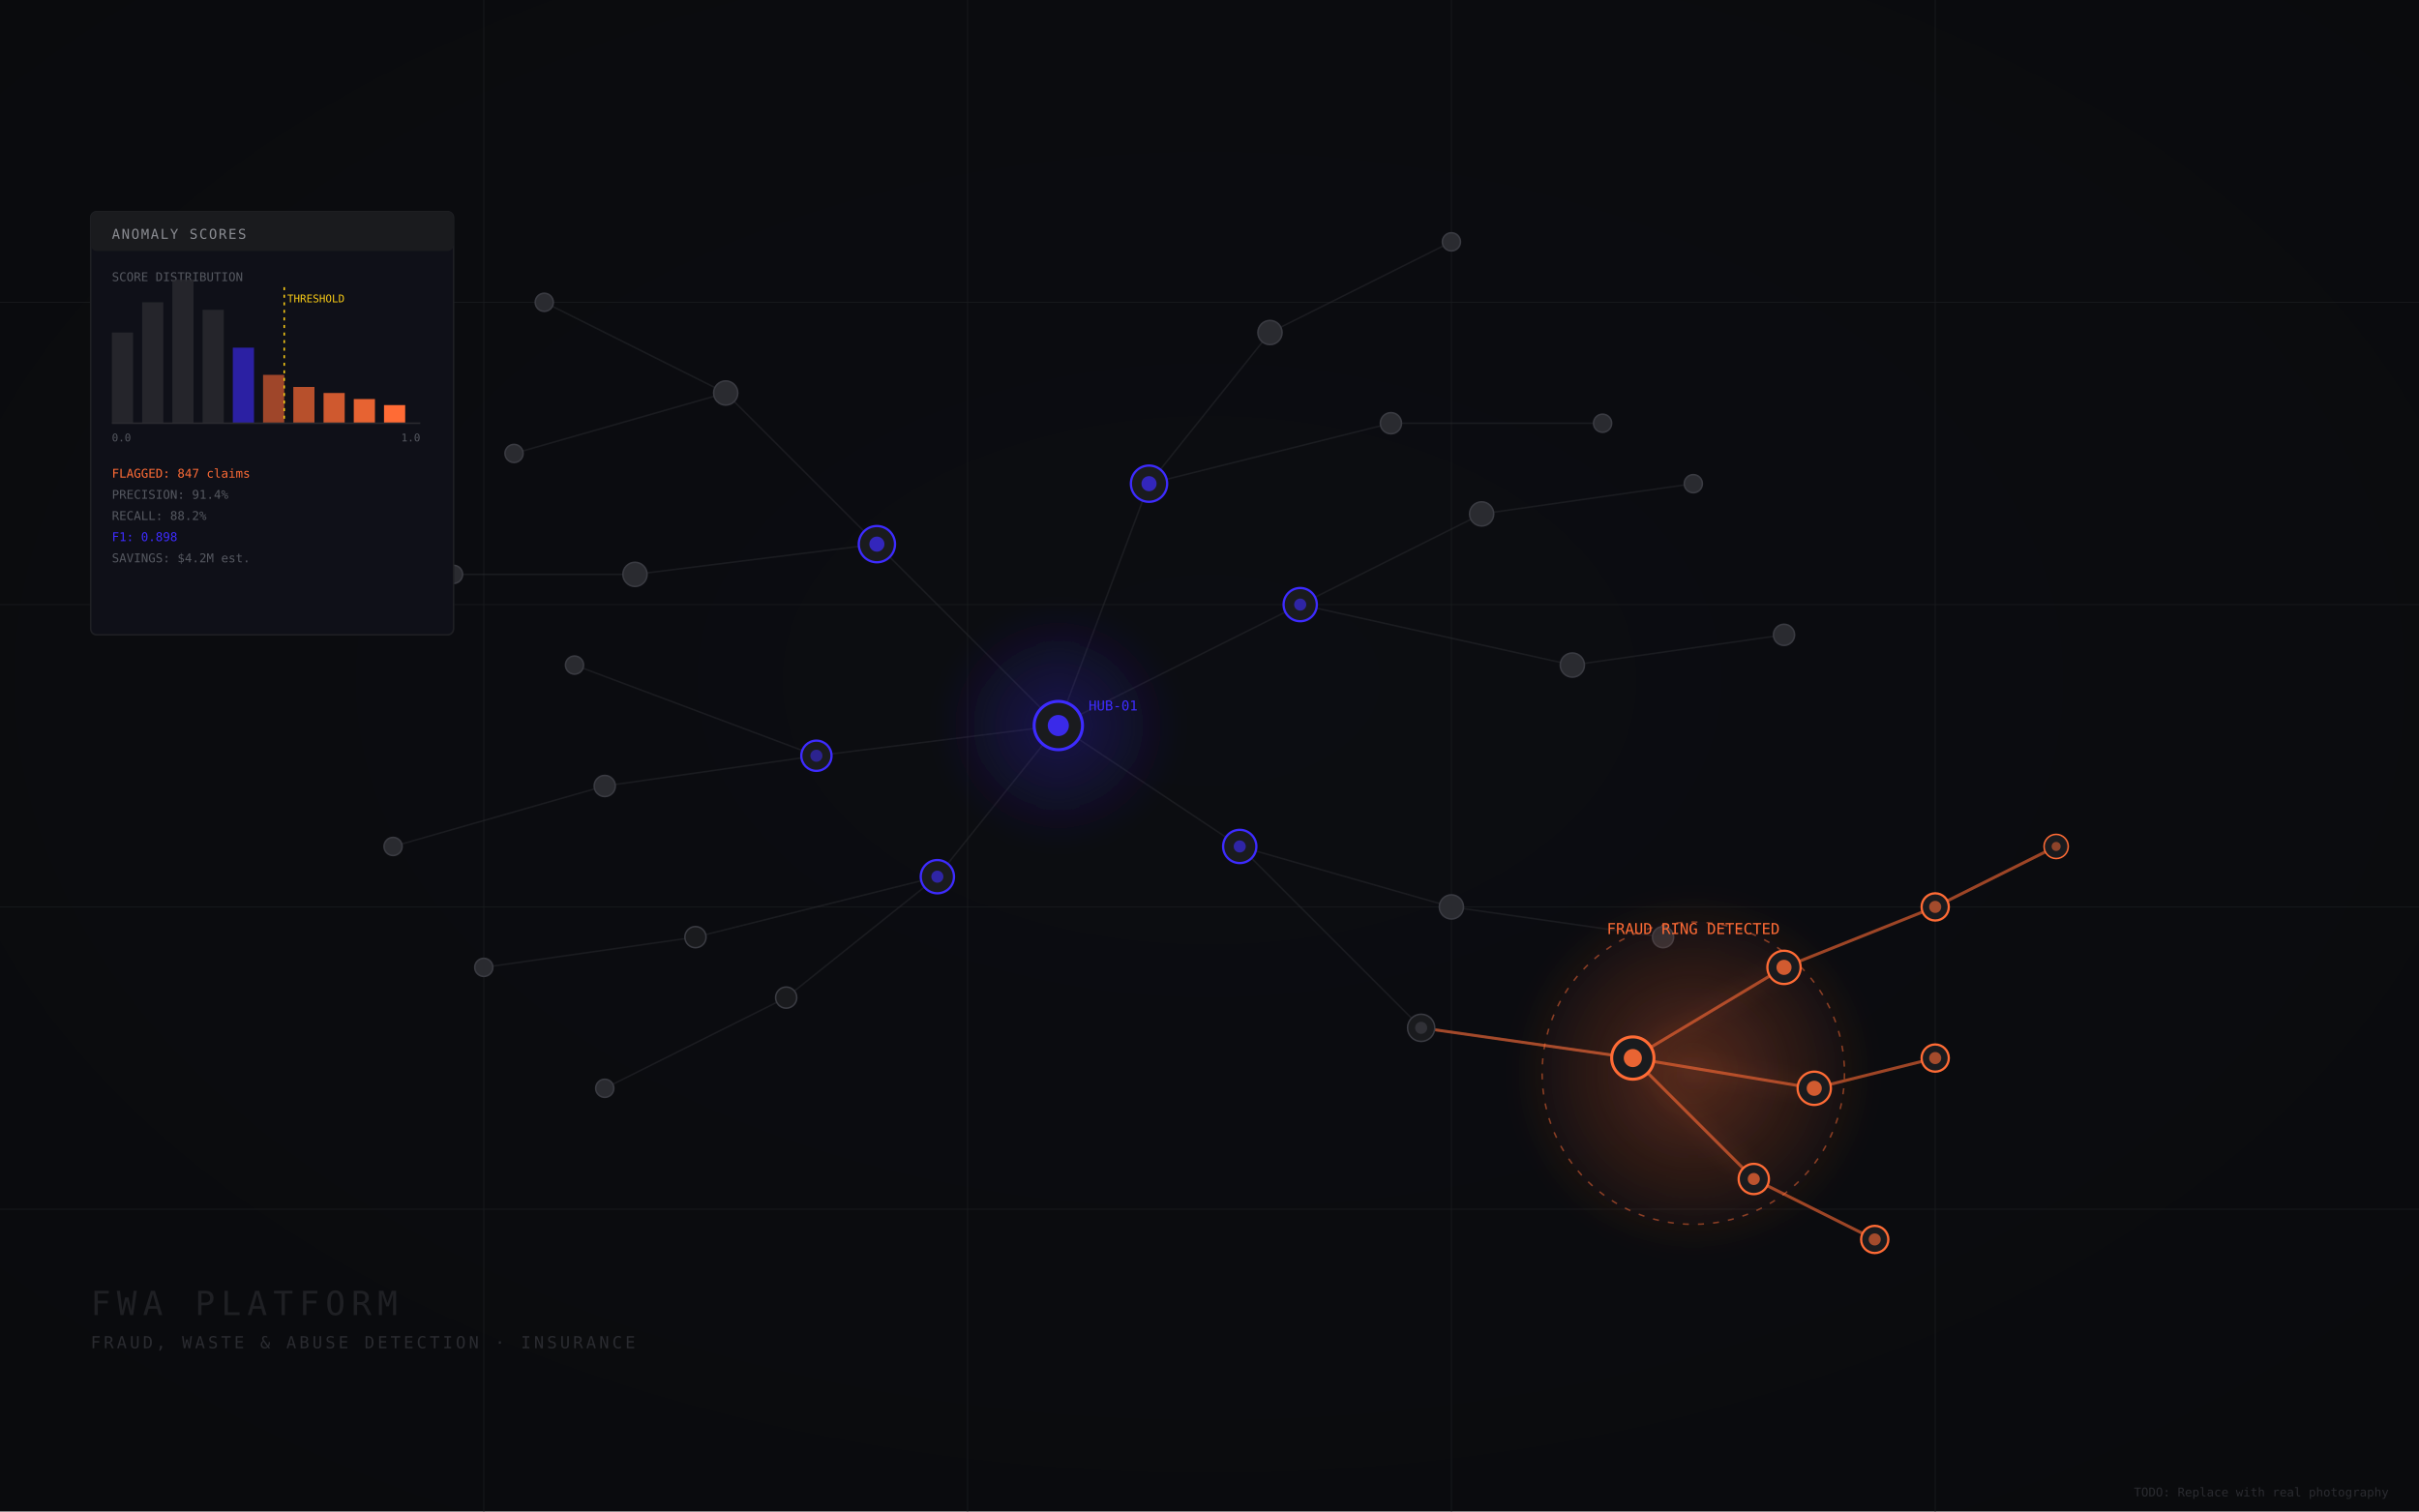
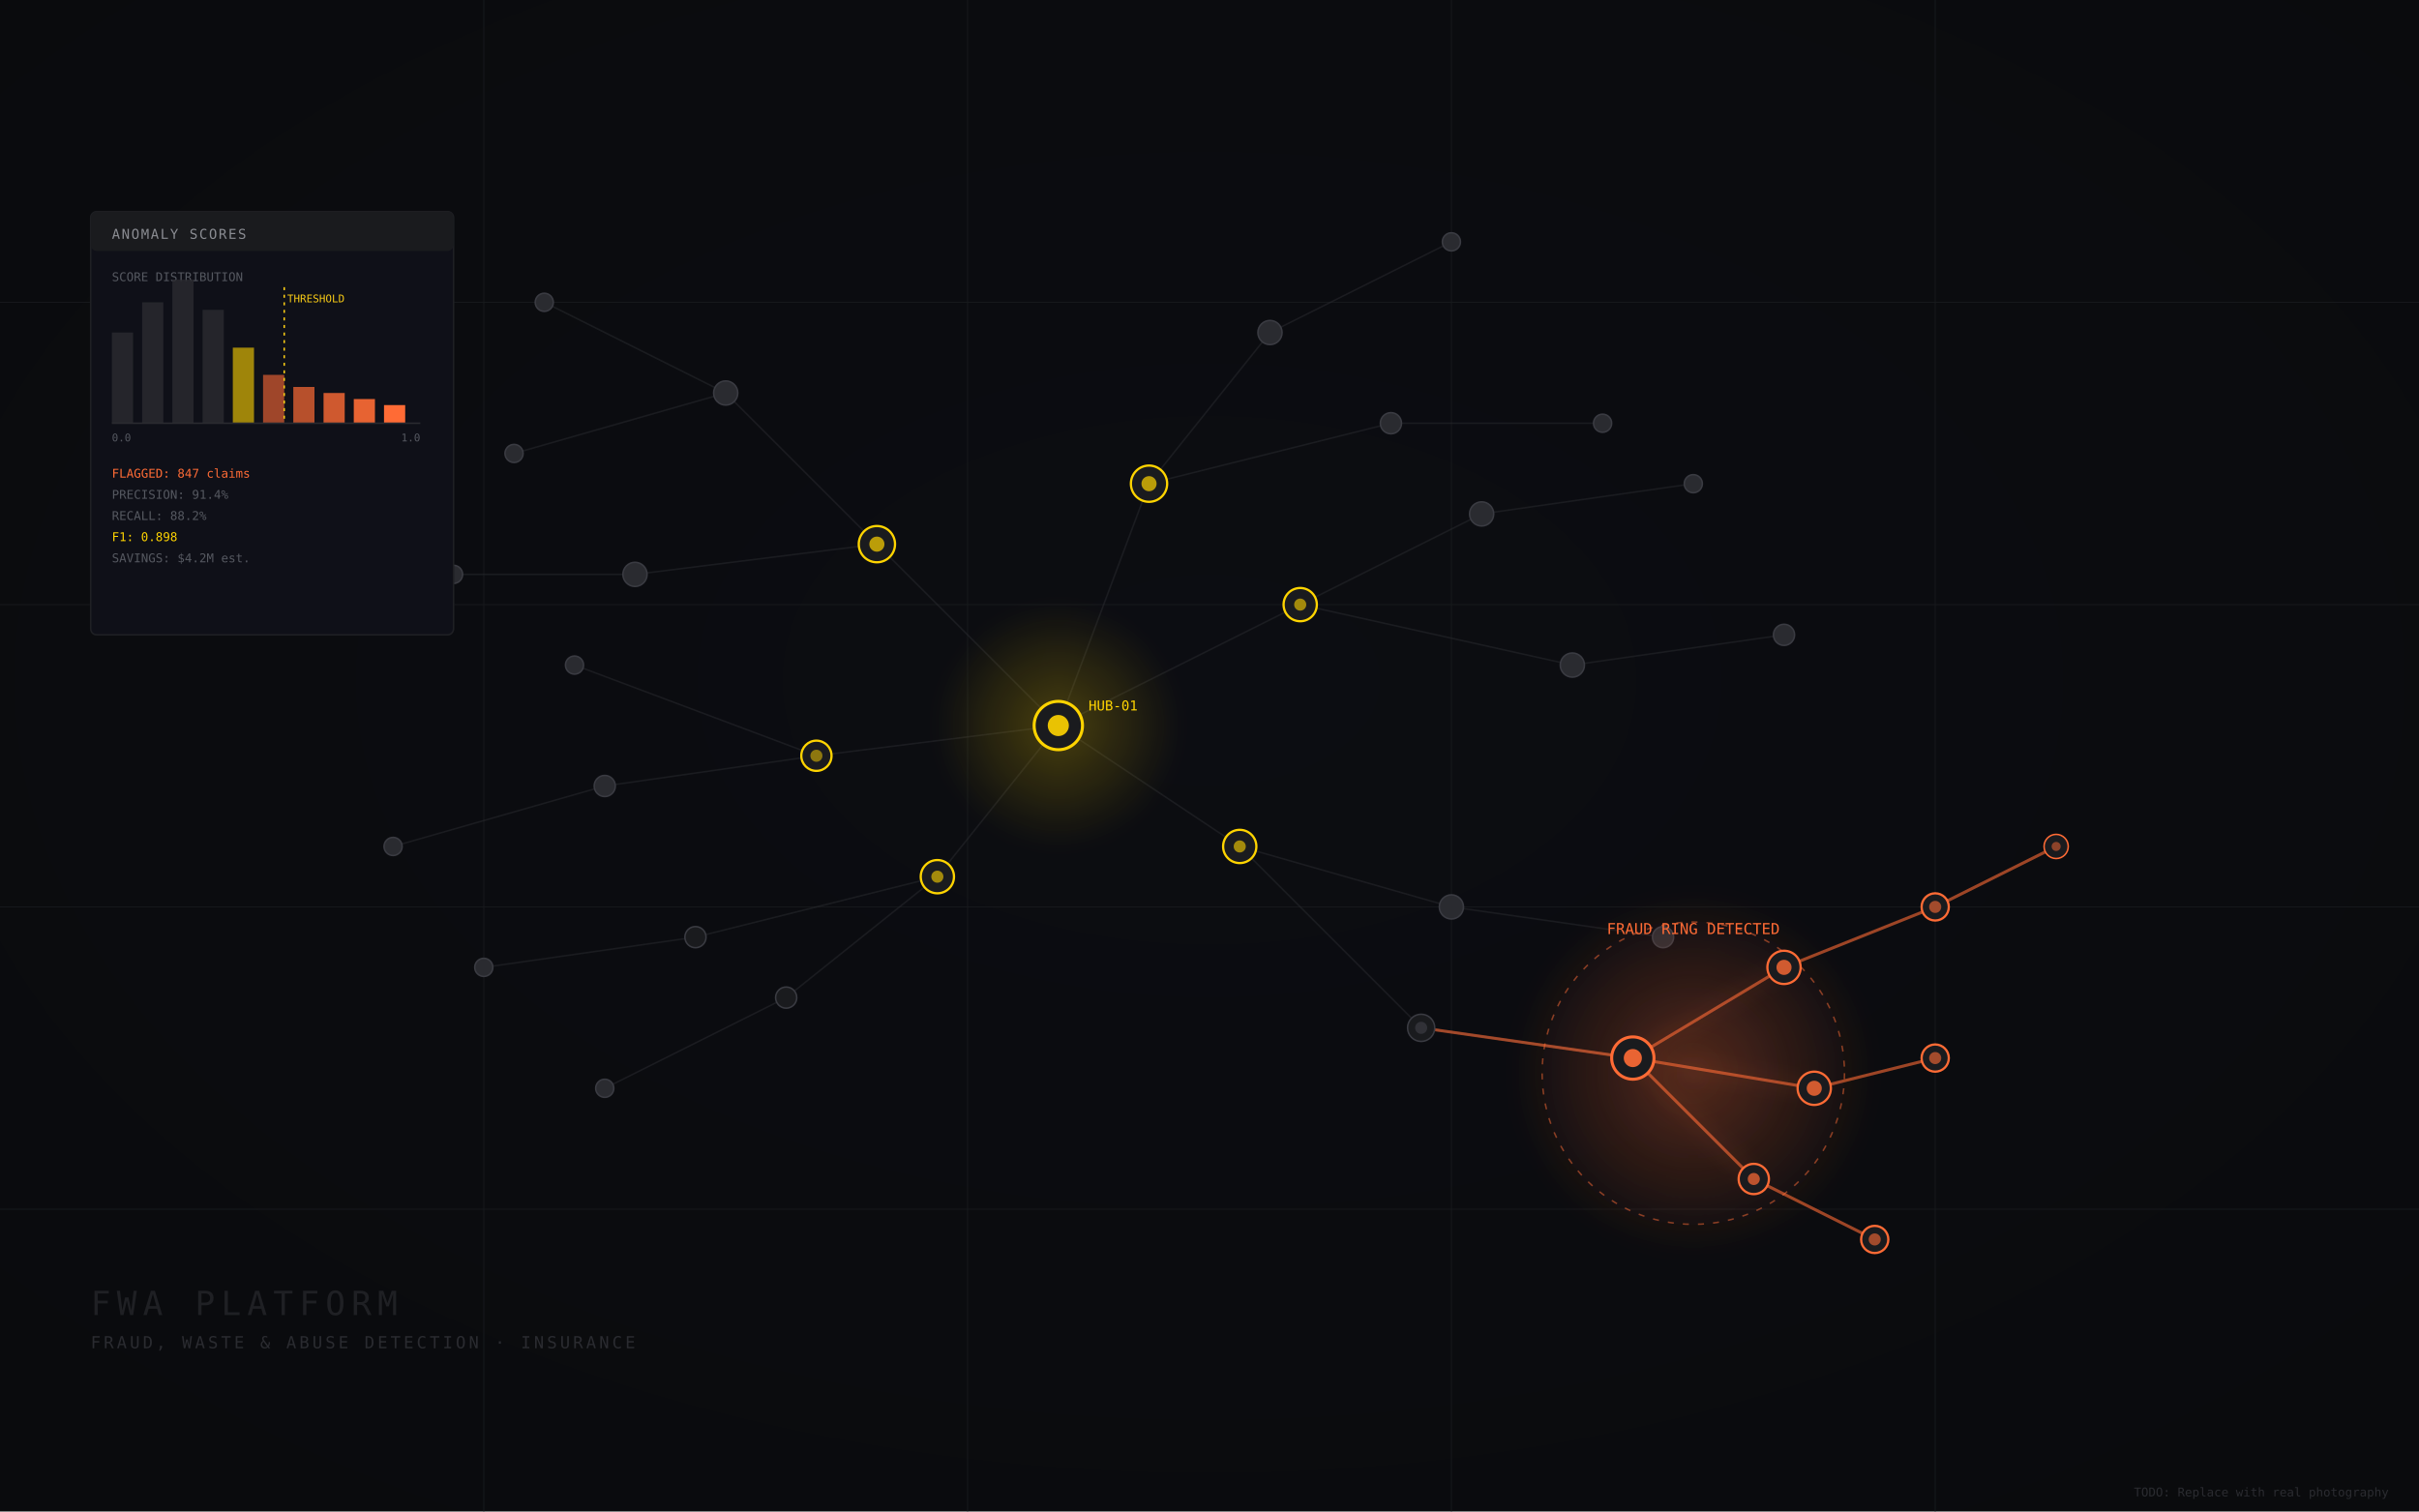
<svg xmlns="http://www.w3.org/2000/svg" viewBox="0 0 1600 1000" width="1600" height="1000">
  <defs>
    <radialGradient id="bg" cx="50%" cy="45%" r="70%">
      <stop offset="0%" stop-color="#0C0D12" />
      <stop offset="100%" stop-color="#0A0B0D" />
    </radialGradient>
    <radialGradient id="cluster-glow" cx="50%" cy="50%" r="50%">
-       <stop offset="0%" stop-color="#3D2BFF" stop-opacity="0.25" />
-       <stop offset="100%" stop-color="#3D2BFF" stop-opacity="0" />
+       <stop offset="0%" stop-color="#FFD400" stop-opacity="0.25" />
+       <stop offset="100%" stop-color="#FFD400" stop-opacity="0" />
    </radialGradient>
    <radialGradient id="anomaly-glow" cx="50%" cy="50%" r="50%">
      <stop offset="0%" stop-color="#FF6B35" stop-opacity="0.3" />
      <stop offset="100%" stop-color="#FF6B35" stop-opacity="0" />
    </radialGradient>
    <filter id="glow">
      <feGaussianBlur stdDeviation="6" />
    </filter>
  </defs>
  <rect width="1600" height="1000" fill="url(#bg)" />
  <g stroke="#1A1B1E" stroke-width="0.5" fill="none">
    <line x1="0" y1="200" x2="1600" y2="200" />
    <line x1="0" y1="400" x2="1600" y2="400" />
    <line x1="0" y1="600" x2="1600" y2="600" />
    <line x1="0" y1="800" x2="1600" y2="800" />
    <line x1="320" y1="0" x2="320" y2="1000" />
    <line x1="640" y1="0" x2="640" y2="1000" />
    <line x1="960" y1="0" x2="960" y2="1000" />
    <line x1="1280" y1="0" x2="1280" y2="1000" />
  </g>
  <g stroke="#2A2B30" stroke-width="1" fill="none" opacity="0.5">
    <line x1="700" y1="480" x2="580" y2="360" />
    <line x1="700" y1="480" x2="760" y2="320" />
    <line x1="700" y1="480" x2="860" y2="400" />
    <line x1="700" y1="480" x2="820" y2="560" />
    <line x1="700" y1="480" x2="620" y2="580" />
    <line x1="700" y1="480" x2="540" y2="500" />
    <line x1="580" y1="360" x2="480" y2="260" />
    <line x1="580" y1="360" x2="420" y2="380" />
    <line x1="760" y1="320" x2="840" y2="220" />
    <line x1="760" y1="320" x2="920" y2="280" />
    <line x1="860" y1="400" x2="980" y2="340" />
    <line x1="860" y1="400" x2="1040" y2="440" />
    <line x1="820" y1="560" x2="960" y2="600" />
    <line x1="820" y1="560" x2="940" y2="680" />
    <line x1="620" y1="580" x2="520" y2="660" />
    <line x1="620" y1="580" x2="460" y2="620" />
    <line x1="540" y1="500" x2="400" y2="520" />
    <line x1="540" y1="500" x2="380" y2="440" />
    <line x1="480" y1="260" x2="360" y2="200" />
    <line x1="480" y1="260" x2="340" y2="300" />
    <line x1="420" y1="380" x2="300" y2="380" />
    <line x1="840" y1="220" x2="960" y2="160" />
    <line x1="920" y1="280" x2="1060" y2="280" />
    <line x1="980" y1="340" x2="1120" y2="320" />
    <line x1="1040" y1="440" x2="1180" y2="420" />
    <line x1="960" y1="600" x2="1100" y2="620" />
    <line x1="940" y1="680" x2="1080" y2="700" />
    <line x1="520" y1="660" x2="400" y2="720" />
    <line x1="460" y1="620" x2="320" y2="640" />
    <line x1="400" y1="520" x2="260" y2="560" />
  </g>
  <g stroke="#FF6B35" stroke-width="2" fill="none" opacity="0.6">
    <line x1="1080" y1="700" x2="1180" y2="640" />
    <line x1="1080" y1="700" x2="1200" y2="720" />
    <line x1="1080" y1="700" x2="1160" y2="780" />
    <line x1="1180" y1="640" x2="1280" y2="600" />
    <line x1="1200" y1="720" x2="1280" y2="700" />
    <line x1="1160" y1="780" x2="1240" y2="820" />
    <line x1="1280" y1="600" x2="1360" y2="560" />
    <line x1="940" y1="680" x2="1080" y2="700" />
  </g>
  <g stroke="#FF6B35" stroke-width="4" fill="none" opacity="0.15" filter="url(#glow)">
    <line x1="1080" y1="700" x2="1180" y2="640" />
    <line x1="1080" y1="700" x2="1200" y2="720" />
    <line x1="1080" y1="700" x2="1160" y2="780" />
  </g>
  <g fill="#2A2B30" stroke="#3A3B42" stroke-width="1">
    <circle cx="480" cy="260" r="8" />
    <circle cx="420" cy="380" r="8" />
    <circle cx="400" cy="520" r="7" />
    <circle cx="380" cy="440" r="6" />
    <circle cx="360" cy="200" r="6" />
    <circle cx="340" cy="300" r="6" />
    <circle cx="300" cy="380" r="6" />
    <circle cx="260" cy="560" r="6" />
    <circle cx="320" cy="640" r="6" />
    <circle cx="400" cy="720" r="6" />
    <circle cx="840" cy="220" r="8" />
    <circle cx="920" cy="280" r="7" />
    <circle cx="960" cy="160" r="6" />
    <circle cx="1060" cy="280" r="6" />
    <circle cx="980" cy="340" r="8" />
    <circle cx="1120" cy="320" r="6" />
    <circle cx="1040" cy="440" r="8" />
    <circle cx="1180" cy="420" r="7" />
    <circle cx="960" cy="600" r="8" />
    <circle cx="1100" cy="620" r="7" />
  </g>
  <circle cx="700" cy="480" r="80" fill="url(#cluster-glow)" filter="url(#glow)" />
-   <circle cx="700" cy="480" r="16" fill="#1A1B1E" stroke="#3D2BFF" stroke-width="2" />
-   <circle cx="700" cy="480" r="7" fill="#3D2BFF" opacity="0.9" />
-   <text x="720" y="470" font-family="monospace" font-size="9" fill="#3D2BFF">HUB-01</text>
-   <circle cx="580" cy="360" r="12" fill="#1A1B1E" stroke="#3D2BFF" stroke-width="1.5" />
-   <circle cx="580" cy="360" r="5" fill="#3D2BFF" opacity="0.7" />
-   <circle cx="760" cy="320" r="12" fill="#1A1B1E" stroke="#3D2BFF" stroke-width="1.5" />
-   <circle cx="760" cy="320" r="5" fill="#3D2BFF" opacity="0.7" />
-   <circle cx="860" cy="400" r="11" fill="#1A1B1E" stroke="#3D2BFF" stroke-width="1.5" />
-   <circle cx="860" cy="400" r="4" fill="#3D2BFF" opacity="0.6" />
-   <circle cx="820" cy="560" r="11" fill="#1A1B1E" stroke="#3D2BFF" stroke-width="1.5" />
-   <circle cx="820" cy="560" r="4" fill="#3D2BFF" opacity="0.6" />
-   <circle cx="620" cy="580" r="11" fill="#1A1B1E" stroke="#3D2BFF" stroke-width="1.5" />
-   <circle cx="620" cy="580" r="4" fill="#3D2BFF" opacity="0.6" />
-   <circle cx="540" cy="500" r="10" fill="#1A1B1E" stroke="#3D2BFF" stroke-width="1.5" />
-   <circle cx="540" cy="500" r="4" fill="#3D2BFF" opacity="0.5" />
+   <circle cx="700" cy="480" r="16" fill="#1A1B1E" stroke="#FFD400" stroke-width="2" />
+   <circle cx="700" cy="480" r="7" fill="#FFD400" opacity="0.9" />
+   <text x="720" y="470" font-family="monospace" font-size="9" fill="#FFD400">HUB-01</text>
+   <circle cx="580" cy="360" r="12" fill="#1A1B1E" stroke="#FFD400" stroke-width="1.5" />
+   <circle cx="580" cy="360" r="5" fill="#FFD400" opacity="0.7" />
+   <circle cx="760" cy="320" r="12" fill="#1A1B1E" stroke="#FFD400" stroke-width="1.5" />
+   <circle cx="760" cy="320" r="5" fill="#FFD400" opacity="0.7" />
+   <circle cx="860" cy="400" r="11" fill="#1A1B1E" stroke="#FFD400" stroke-width="1.5" />
+   <circle cx="860" cy="400" r="4" fill="#FFD400" opacity="0.6" />
+   <circle cx="820" cy="560" r="11" fill="#1A1B1E" stroke="#FFD400" stroke-width="1.5" />
+   <circle cx="820" cy="560" r="4" fill="#FFD400" opacity="0.6" />
+   <circle cx="620" cy="580" r="11" fill="#1A1B1E" stroke="#FFD400" stroke-width="1.5" />
+   <circle cx="620" cy="580" r="4" fill="#FFD400" opacity="0.6" />
+   <circle cx="540" cy="500" r="10" fill="#1A1B1E" stroke="#FFD400" stroke-width="1.5" />
+   <circle cx="540" cy="500" r="4" fill="#FFD400" opacity="0.5" />
  <circle cx="940" cy="680" r="9" fill="#1A1B1E" stroke="#3A3B42" stroke-width="1" />
  <circle cx="940" cy="680" r="4" fill="#3A3B42" opacity="0.7" />
  <circle cx="520" cy="660" r="7" fill="#1A1B1E" stroke="#3A3B42" stroke-width="1" />
  <circle cx="460" cy="620" r="7" fill="#1A1B1E" stroke="#3A3B42" stroke-width="1" />
  <circle cx="1120" cy="710" r="120" fill="url(#anomaly-glow)" filter="url(#glow)" />
  <circle cx="1120" cy="710" r="100" fill="none" stroke="#FF6B35" stroke-width="1" stroke-dasharray="4 6" opacity="0.5" />
  <text x="1120" y="618" font-family="monospace" font-size="10" fill="#FF6B35" text-anchor="middle">FRAUD RING DETECTED</text>
  <circle cx="1080" cy="700" r="14" fill="#1A1B1E" stroke="#FF6B35" stroke-width="2" />
  <circle cx="1080" cy="700" r="6" fill="#FF6B35" opacity="0.9" />
  <circle cx="1180" cy="640" r="11" fill="#1A1B1E" stroke="#FF6B35" stroke-width="1.5" />
  <circle cx="1180" cy="640" r="5" fill="#FF6B35" opacity="0.8" />
  <circle cx="1200" cy="720" r="11" fill="#1A1B1E" stroke="#FF6B35" stroke-width="1.5" />
  <circle cx="1200" cy="720" r="5" fill="#FF6B35" opacity="0.8" />
  <circle cx="1160" cy="780" r="10" fill="#1A1B1E" stroke="#FF6B35" stroke-width="1.5" />
  <circle cx="1160" cy="780" r="4" fill="#FF6B35" opacity="0.7" />
  <circle cx="1280" cy="600" r="9" fill="#1A1B1E" stroke="#FF6B35" stroke-width="1.5" />
  <circle cx="1280" cy="600" r="4" fill="#FF6B35" opacity="0.6" />
  <circle cx="1280" cy="700" r="9" fill="#1A1B1E" stroke="#FF6B35" stroke-width="1.5" />
  <circle cx="1280" cy="700" r="4" fill="#FF6B35" opacity="0.6" />
  <circle cx="1240" cy="820" r="9" fill="#1A1B1E" stroke="#FF6B35" stroke-width="1.5" />
  <circle cx="1240" cy="820" r="4" fill="#FF6B35" opacity="0.6" />
  <circle cx="1360" cy="560" r="8" fill="#1A1B1E" stroke="#FF6B35" stroke-width="1" />
  <circle cx="1360" cy="560" r="3" fill="#FF6B35" opacity="0.5" />
  <rect x="60" y="140" width="240" height="280" rx="4" fill="#0F1018" stroke="#1F2024" stroke-width="1" />
  <rect x="60" y="140" width="240" height="26" rx="4" fill="#1A1B1E" />
  <text x="74" y="158" font-family="monospace" font-size="9" fill="#8A8C92" letter-spacing="1">ANOMALY SCORES</text>
  <text x="74" y="186" font-family="monospace" font-size="8" fill="#555860">SCORE DISTRIBUTION</text>
  <rect x="74" y="220" width="14" height="60" fill="#2A2B30" opacity="0.8" />
  <rect x="94" y="200" width="14" height="80" fill="#2A2B30" opacity="0.8" />
  <rect x="114" y="185" width="14" height="95" fill="#2A2B30" opacity="0.8" />
  <rect x="134" y="205" width="14" height="75" fill="#2A2B30" opacity="0.8" />
-   <rect x="154" y="230" width="14" height="50" fill="#3D2BFF" opacity="0.6" />
+   <rect x="154" y="230" width="14" height="50" fill="#FFD400" opacity="0.6" />
  <rect x="174" y="248" width="14" height="32" fill="#FF6B35" opacity="0.6" />
  <rect x="194" y="256" width="14" height="24" fill="#FF6B35" opacity="0.7" />
  <rect x="214" y="260" width="14" height="20" fill="#FF6B35" opacity="0.8" />
  <rect x="234" y="264" width="14" height="16" fill="#FF6B35" opacity="0.9" />
  <rect x="254" y="268" width="14" height="12" fill="#FF6B35" />
  <line x1="74" y1="280" x2="278" y2="280" stroke="#2A2B30" stroke-width="1" />
  <text x="74" y="292" font-family="monospace" font-size="7" fill="#555860">0.0</text>
  <text x="278" y="292" font-family="monospace" font-size="7" fill="#555860" text-anchor="end">1.0</text>
  <line x1="188" y1="190" x2="188" y2="280" stroke="#FACC15" stroke-width="1" stroke-dasharray="2 3" />
  <text x="190" y="200" font-family="monospace" font-size="7" fill="#FACC15">THRESHOLD</text>
  <text x="74" y="316" font-family="monospace" font-size="8" fill="#FF6B35">FLAGGED: 847 claims</text>
  <text x="74" y="330" font-family="monospace" font-size="8" fill="#555860">PRECISION: 91.4%</text>
  <text x="74" y="344" font-family="monospace" font-size="8" fill="#555860">RECALL:    88.2%</text>
-   <text x="74" y="358" font-family="monospace" font-size="8" fill="#3D2BFF">F1: 0.898</text>
+   <text x="74" y="358" font-family="monospace" font-size="8" fill="#FFD400">F1: 0.898</text>
  <text x="74" y="372" font-family="monospace" font-size="8" fill="#555860">SAVINGS: $4.2M est.</text>
  <text x="60" y="870" font-family="monospace" font-size="22" fill="#1F2024" letter-spacing="4">FWA PLATFORM</text>
  <text x="60" y="892" font-family="monospace" font-size="11" fill="#2A2B30" letter-spacing="2">FRAUD, WASTE &amp; ABUSE DETECTION · INSURANCE</text>
  <text x="1580" y="990" font-family="monospace" font-size="8" fill="#2A2B30" text-anchor="end">TODO: Replace with real photography</text>
</svg>
